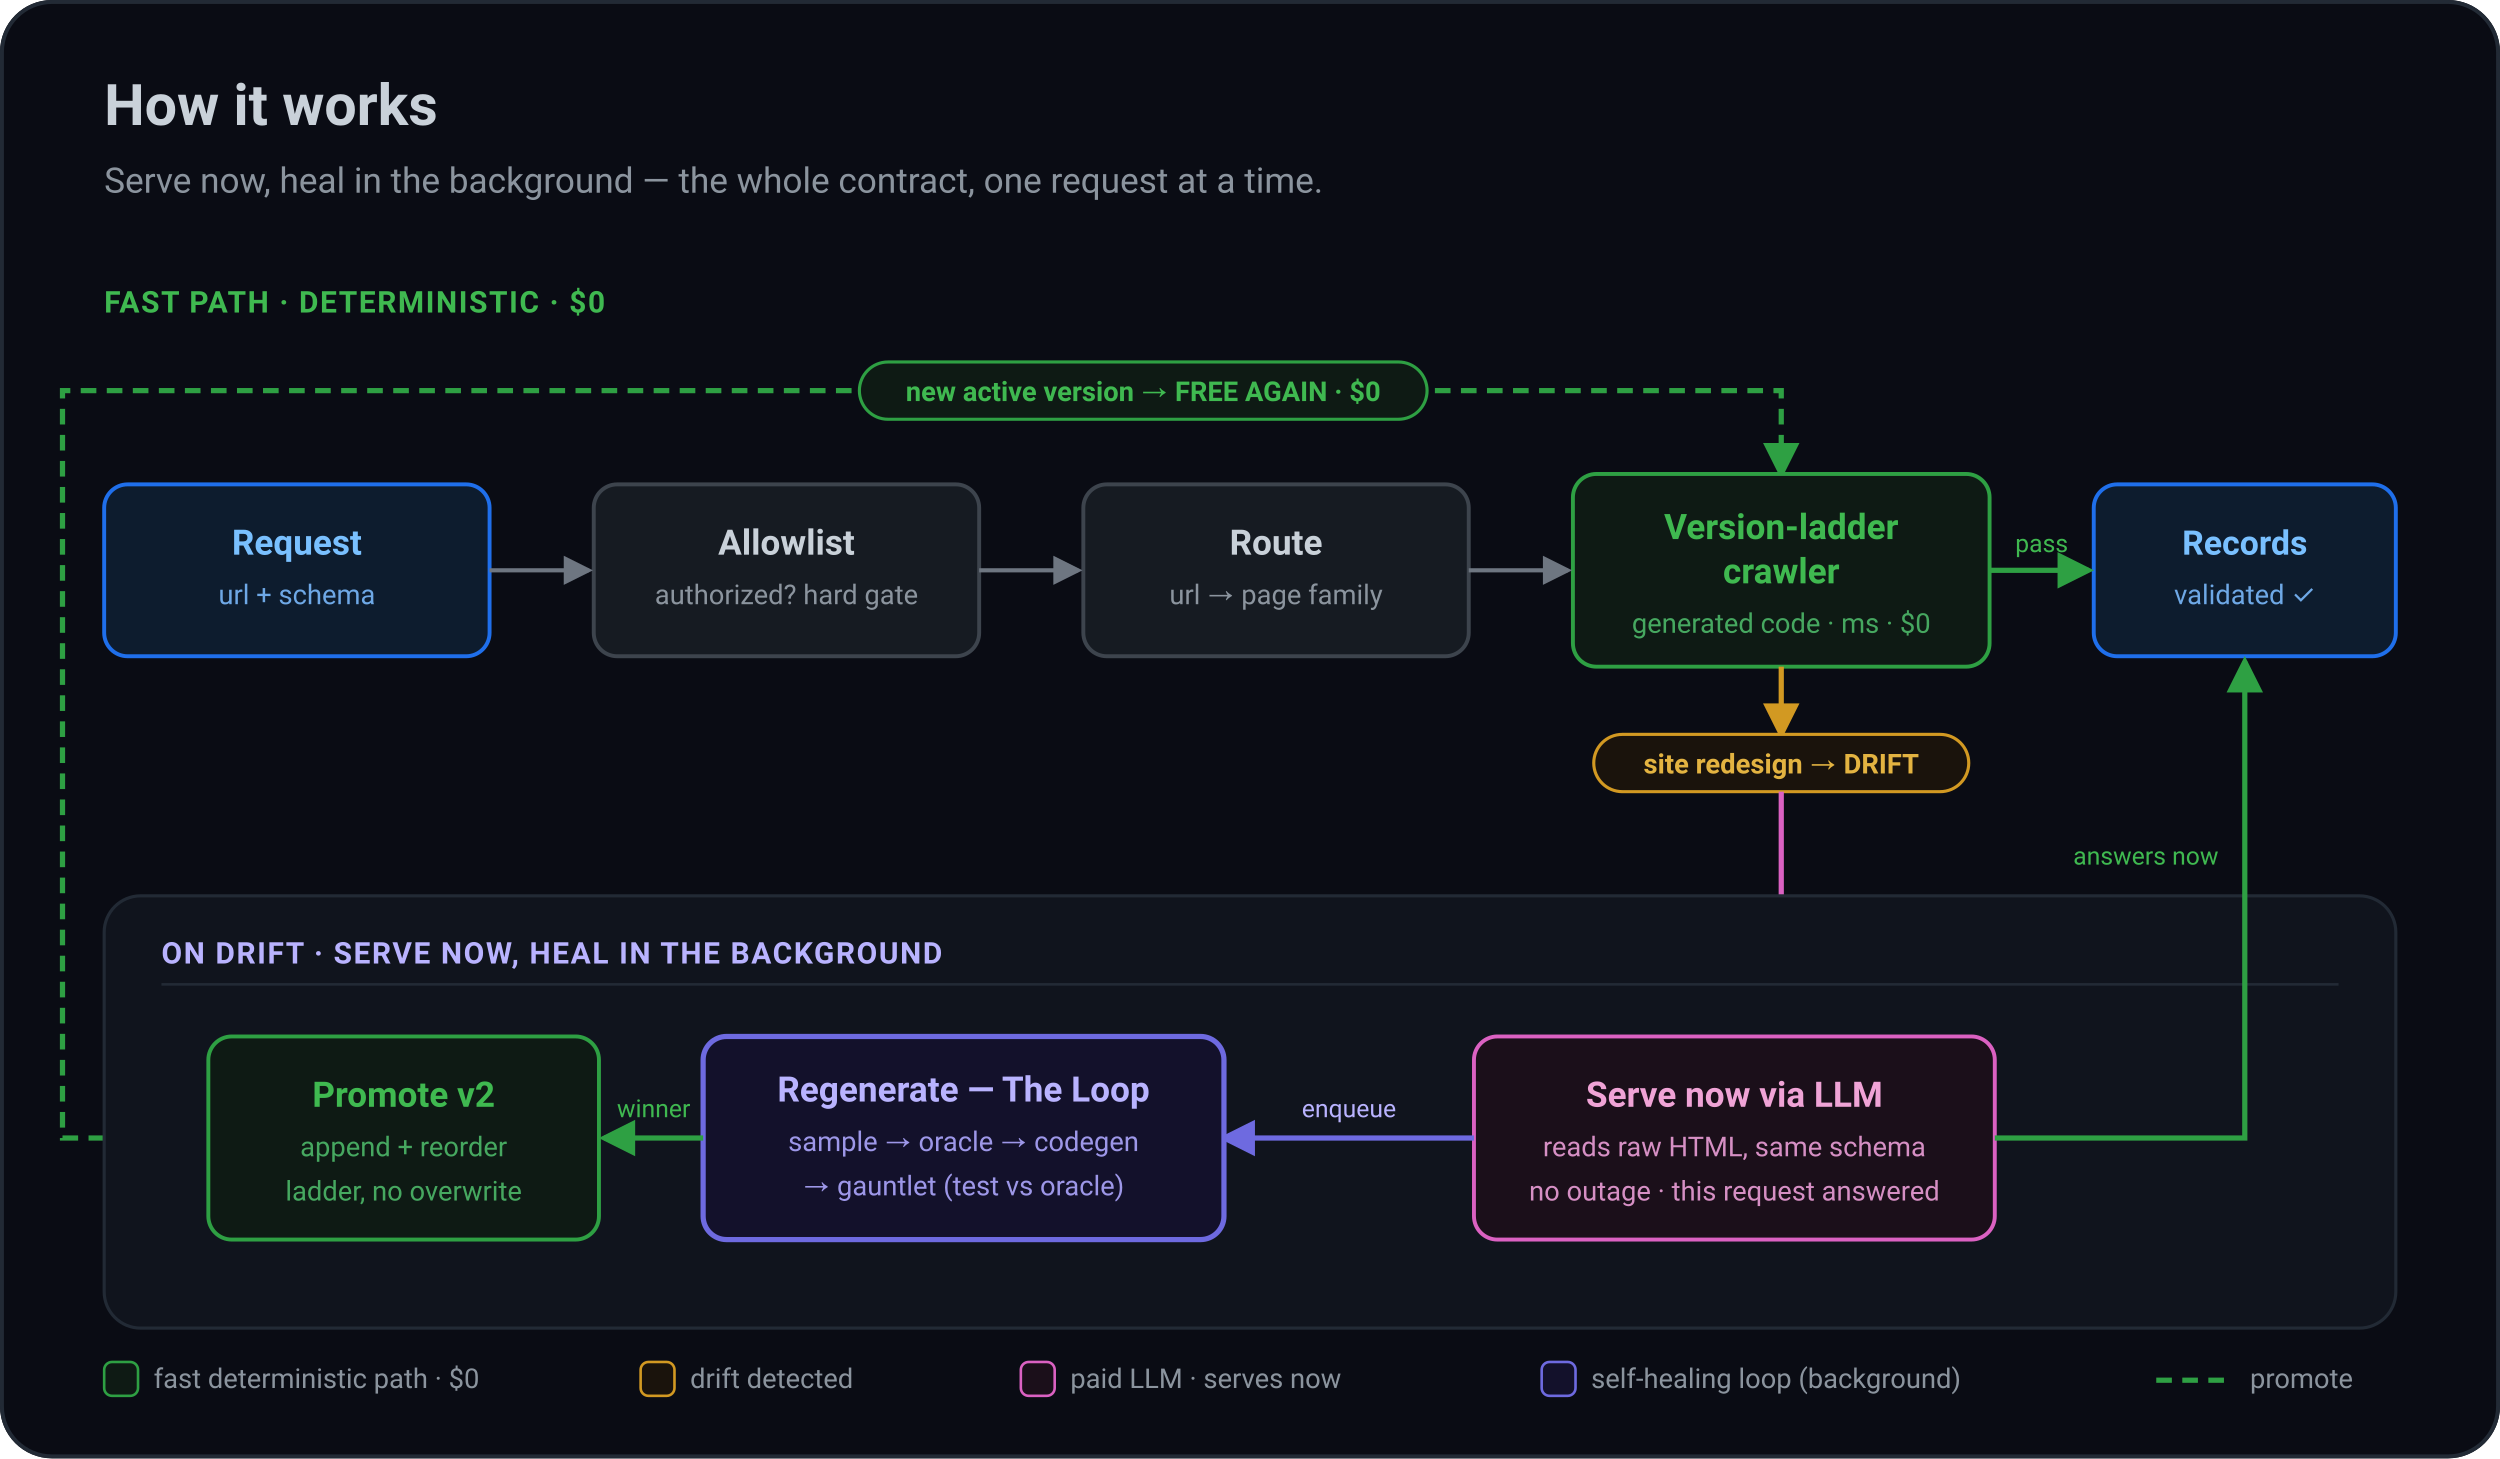
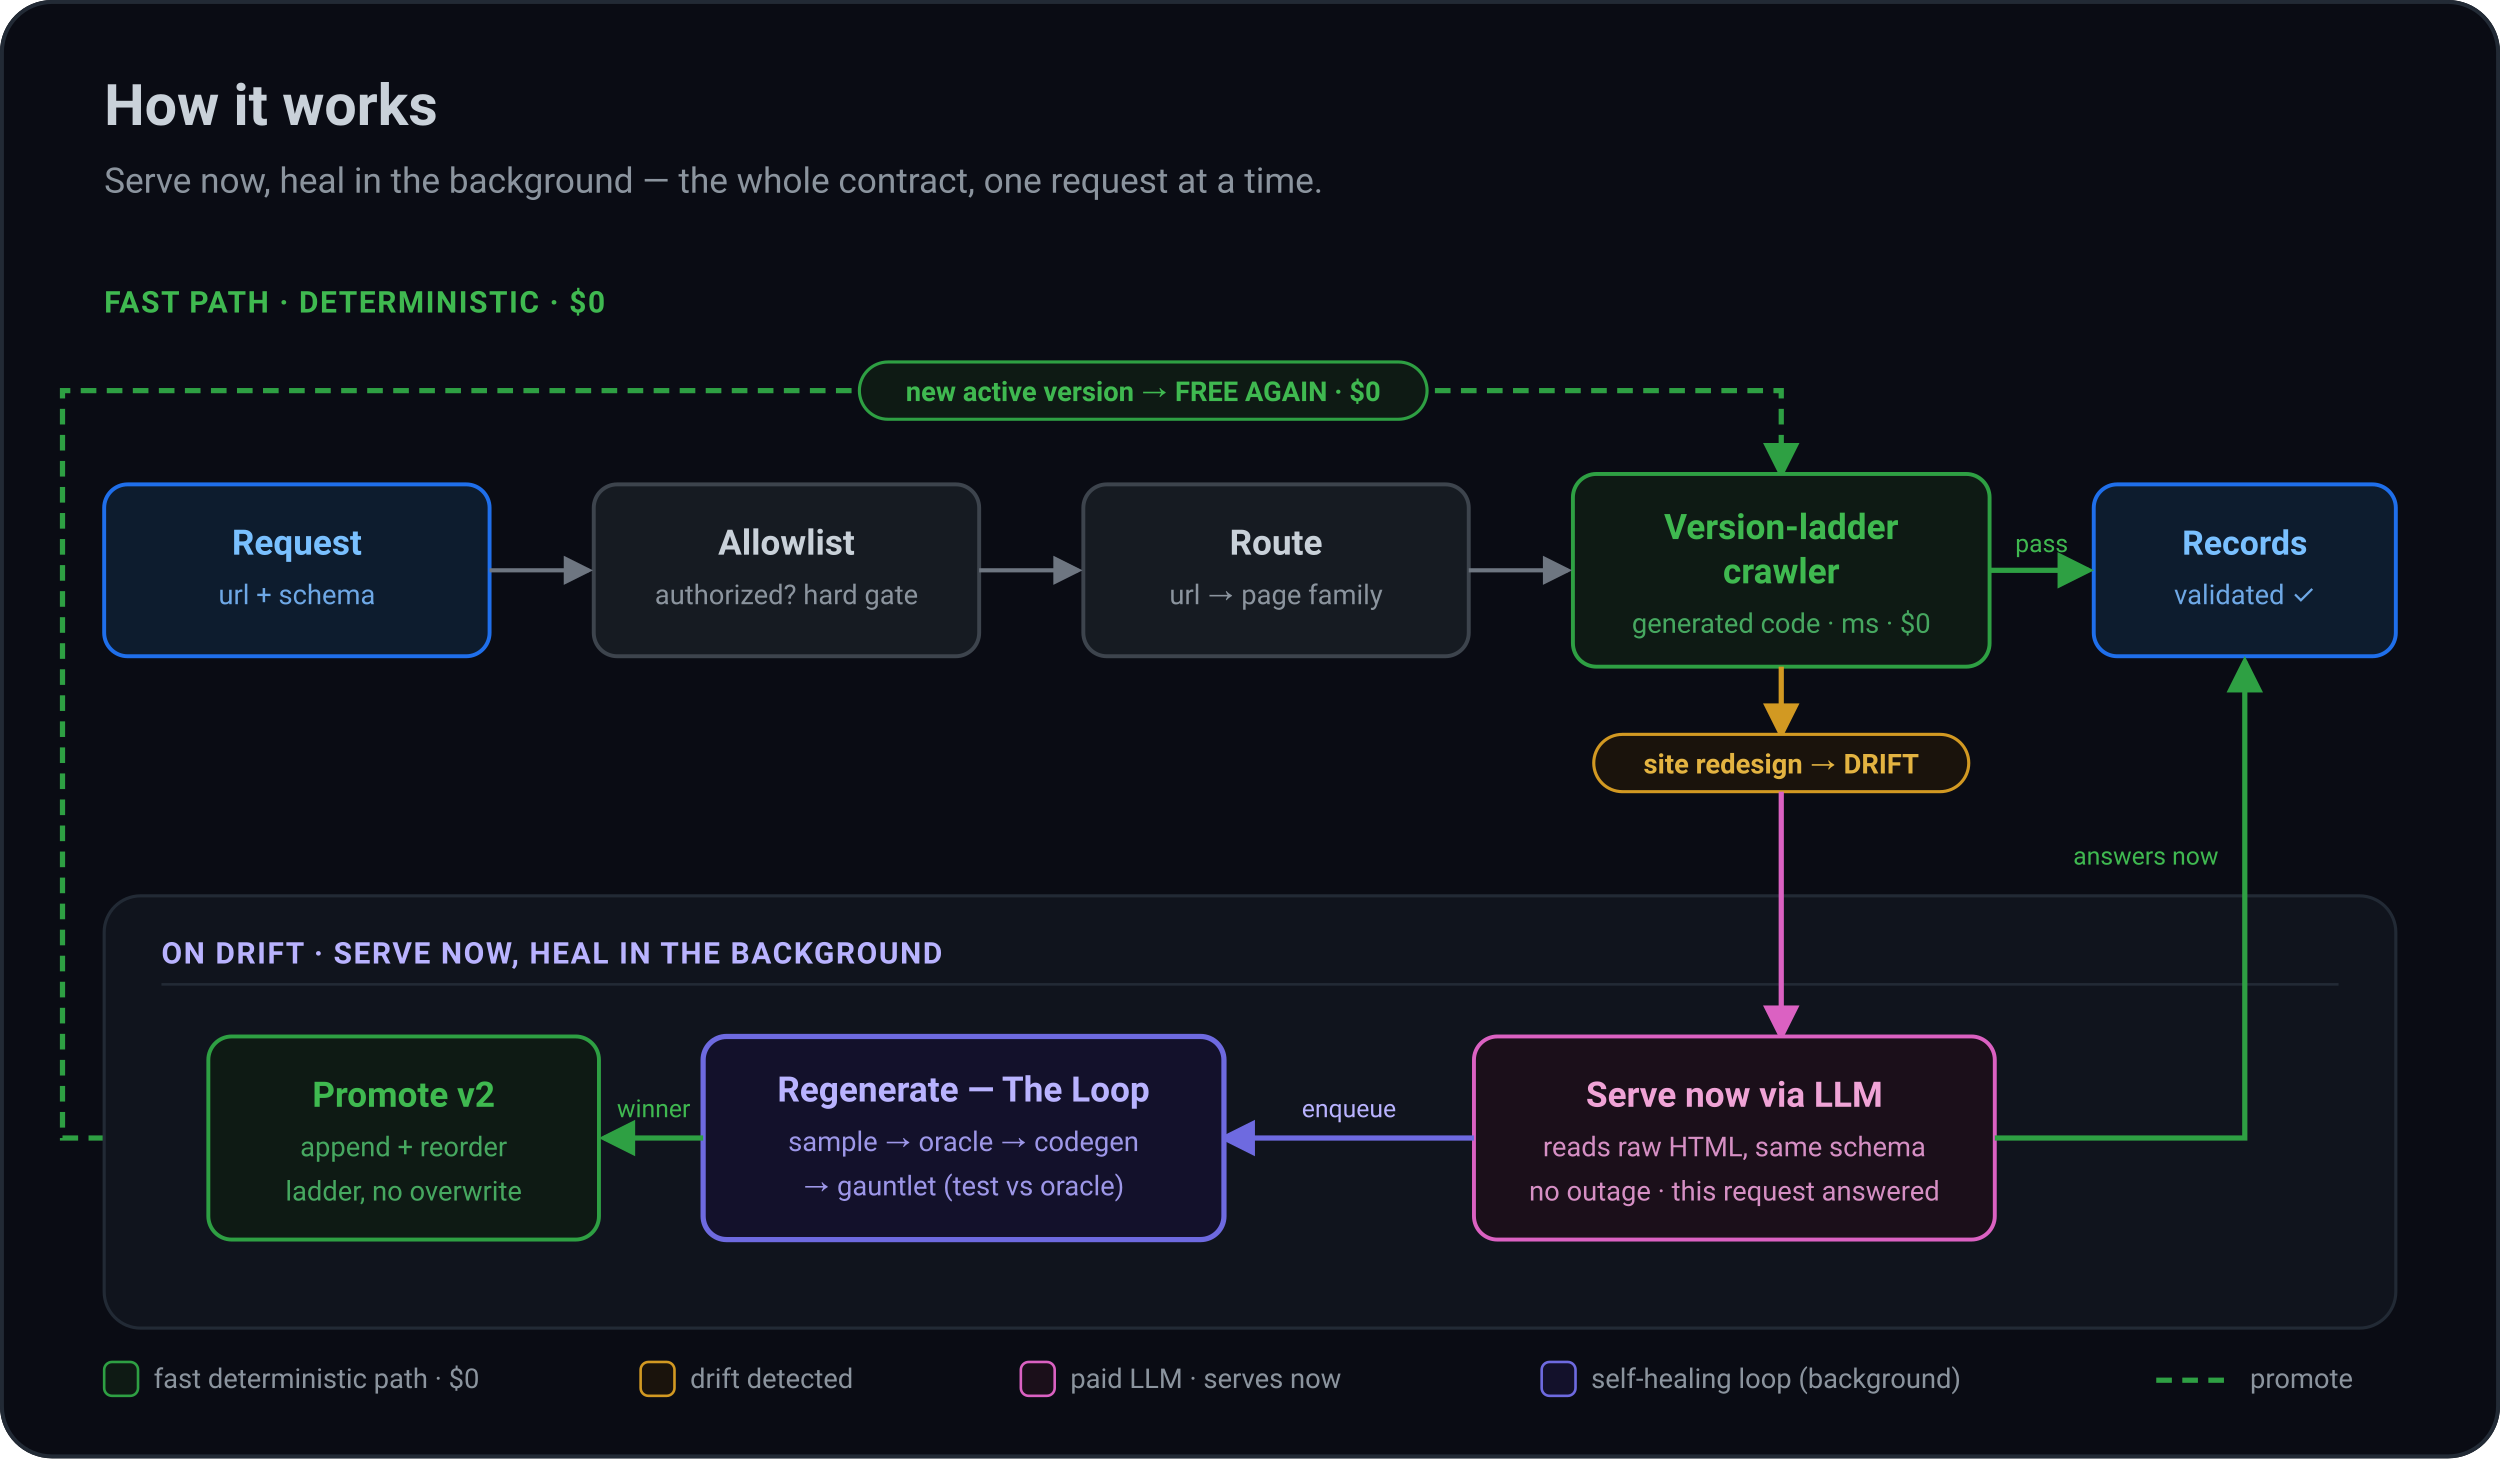
<svg xmlns="http://www.w3.org/2000/svg" viewBox="0 0 960 560" role="img" aria-labelledby="hiw-title hiw-desc" font-family="-apple-system, BlinkMacSystemFont, 'Segoe UI', Roboto, Helvetica, Arial, sans-serif">
  <defs>
    <marker id="aGray" viewBox="0 0 10 10" refX="8.5" refY="5" markerWidth="7" markerHeight="7" orient="auto-start-reverse">
      <path d="M0 0 L10 5 L0 10 z" fill="#6e7681" />
    </marker>
    <marker id="aGreen" viewBox="0 0 10 10" refX="8.5" refY="5" markerWidth="7" markerHeight="7" orient="auto-start-reverse">
      <path d="M0 0 L10 5 L0 10 z" fill="#2EA043" />
    </marker>
    <marker id="aAmber" viewBox="0 0 10 10" refX="8.5" refY="5" markerWidth="7" markerHeight="7" orient="auto-start-reverse">
      <path d="M0 0 L10 5 L0 10 z" fill="#D29922" />
    </marker>
    <marker id="aPink" viewBox="0 0 10 10" refX="8.5" refY="5" markerWidth="7" markerHeight="7" orient="auto-start-reverse">
      <path d="M0 0 L10 5 L0 10 z" fill="#db61c2" />
    </marker>
    <marker id="aIndigo" viewBox="0 0 10 10" refX="8.5" refY="5" markerWidth="7" markerHeight="7" orient="auto-start-reverse">
      <path d="M0 0 L10 5 L0 10 z" fill="#6e6ae0" />
    </marker>
  </defs>
  <rect x="0" y="0" width="960" height="560" rx="20" fill="#0A0C14" />
  <rect x="0.75" y="0.75" width="958.5" height="558.5" rx="19.25" fill="none" stroke="#222A35" stroke-width="1.5" />
  <text x="40" y="48" font-size="22" font-weight="700" fill="#C9D1D9">How it works</text>
  <text x="40" y="74" font-size="13.5" fill="#8B949E">Serve now, heal in the background — the whole contract, one request at a time.</text>
  <text x="40" y="120" font-size="11.5" font-weight="700" letter-spacing="0.6" fill="#3fb950">FAST PATH · DETERMINISTIC · $0</text>
  <path d="M80 437 L24 437 L24 150 L684 150 L684 182" fill="none" stroke="#2EA043" stroke-width="2" stroke-dasharray="6 4" marker-end="url(#aGreen)" />
  <rect x="330" y="139" width="218" height="22" rx="11" fill="#0e1a14" stroke="#2EA043" stroke-width="1.2" />
  <text x="439" y="154" text-anchor="middle" font-size="10.5" font-weight="700" fill="#3fb950">new active version → FREE AGAIN · $0</text>
  <rect x="40" y="186" width="148" height="66" rx="9" fill="#0d1c2e" stroke="#1f6feb" stroke-width="1.5" />
  <text x="114" y="213" text-anchor="middle" font-size="13.5" font-weight="700" fill="#79c0ff">Request</text>
  <text x="114" y="232" text-anchor="middle" font-size="10.5" fill="#6ea8e6">url + schema</text>
  <rect x="228" y="186" width="148" height="66" rx="9" fill="#161b22" stroke="#3d444d" stroke-width="1.5" />
  <text x="302" y="213" text-anchor="middle" font-size="13.5" font-weight="700" fill="#C9D1D9">Allowlist</text>
  <text x="302" y="232" text-anchor="middle" font-size="10.5" fill="#8B949E">authorized? hard gate</text>
  <rect x="416" y="186" width="148" height="66" rx="9" fill="#161b22" stroke="#3d444d" stroke-width="1.5" />
  <text x="490" y="213" text-anchor="middle" font-size="13.5" font-weight="700" fill="#C9D1D9">Route</text>
  <text x="490" y="232" text-anchor="middle" font-size="10.5" fill="#8B949E">url → page family</text>
  <rect x="604" y="182" width="160" height="74" rx="9" fill="#0e1a14" stroke="#2EA043" stroke-width="1.5" />
  <text x="684" y="207" text-anchor="middle" font-size="13.5" font-weight="700" fill="#3fb950">Version-ladder</text>
  <text x="684" y="224" text-anchor="middle" font-size="13.5" font-weight="700" fill="#3fb950">crawler</text>
  <text x="684" y="243" text-anchor="middle" font-size="10.5" fill="#46a860">generated code · ms · $0</text>
  <rect x="804" y="186" width="116" height="66" rx="9" fill="#0d1c2e" stroke="#1f6feb" stroke-width="1.5" />
  <text x="862" y="213" text-anchor="middle" font-size="13" font-weight="700" fill="#79c0ff">Records</text>
  <text x="862" y="232" text-anchor="middle" font-size="10.5" fill="#6ea8e6">validated ✓</text>
  <line x1="188" y1="219" x2="226" y2="219" stroke="#6e7681" stroke-width="1.6" marker-end="url(#aGray)" />
  <line x1="376" y1="219" x2="414" y2="219" stroke="#6e7681" stroke-width="1.6" marker-end="url(#aGray)" />
  <line x1="564" y1="219" x2="602" y2="219" stroke="#6e7681" stroke-width="1.6" marker-end="url(#aGray)" />
  <line x1="764" y1="219" x2="802" y2="219" stroke="#2EA043" stroke-width="2" marker-end="url(#aGreen)" />
  <text x="784" y="212" text-anchor="middle" font-size="9.5" fill="#3fb950">pass</text>
  <path d="M684 256 L684 282" fill="none" stroke="#D29922" stroke-width="2" marker-end="url(#aAmber)" />
  <rect x="612" y="282" width="144" height="22" rx="11" fill="#1a130c" stroke="#D29922" stroke-width="1.2" />
  <text x="684" y="297" text-anchor="middle" font-size="10.5" font-weight="700" fill="#e3b341">site redesign → DRIFT</text>
-   <path d="M684 304 L684 380 L666 380 L666 398" fill="none" stroke="#db61c2" stroke-width="2" marker-end="url(#aPink)" />
  <rect x="40" y="344" width="880" height="166" rx="14" fill="#10141d" stroke="#222A35" stroke-width="1.2" />
  <text x="62" y="370" font-size="11.5" font-weight="700" letter-spacing="0.6" fill="#b9b3ff">ON DRIFT · SERVE NOW, HEAL IN THE BACKGROUND</text>
  <line x1="62" y1="378" x2="898" y2="378" stroke="#222A35" stroke-width="1" />
+   <path d="M684 304 L684 398" fill="none" stroke="#db61c2" stroke-width="2" marker-end="url(#aPink)" />
  <rect x="566" y="398" width="200" height="78" rx="9" fill="#1b0f1a" stroke="#db61c2" stroke-width="1.5" />
  <text x="666" y="425" text-anchor="middle" font-size="13.5" font-weight="700" fill="#f0a3d6">Serve now via LLM</text>
  <text x="666" y="444" text-anchor="middle" font-size="10.5" fill="#d68fc4">reads raw HTML, same schema</text>
  <text x="666" y="461" text-anchor="middle" font-size="10.5" fill="#d68fc4">no outage · this request answered</text>
  <path d="M766 437 L862 437 L862 254" fill="none" stroke="#2EA043" stroke-width="2" marker-end="url(#aGreen)" />
  <text x="824" y="332" text-anchor="middle" font-size="9.5" fill="#3fb950">answers now</text>
  <path d="M566 437 L470 437" fill="none" stroke="#6e6ae0" stroke-width="2" marker-end="url(#aIndigo)" />
  <text x="518" y="429" text-anchor="middle" font-size="9.5" fill="#b9b3ff">enqueue</text>
  <rect x="270" y="398" width="200" height="78" rx="9" fill="#13112b" stroke="#6e6ae0" stroke-width="2" />
  <text x="370" y="423" text-anchor="middle" font-size="13.5" font-weight="700" fill="#b9b3ff">Regenerate — The Loop</text>
  <text x="370" y="442" text-anchor="middle" font-size="10.5" fill="#9d97e8">sample → oracle → codegen</text>
  <text x="370" y="459" text-anchor="middle" font-size="10.5" fill="#9d97e8">→ gauntlet (test vs oracle)</text>
  <rect x="80" y="398" width="150" height="78" rx="9" fill="#0e1a14" stroke="#2EA043" stroke-width="1.5" />
  <text x="155" y="425" text-anchor="middle" font-size="13.5" font-weight="700" fill="#3fb950">Promote v2</text>
  <text x="155" y="444" text-anchor="middle" font-size="10.5" fill="#46a860">append + reorder</text>
  <text x="155" y="461" text-anchor="middle" font-size="10.5" fill="#46a860">ladder, no overwrite</text>
  <path d="M270 437 L232 437" fill="none" stroke="#2EA043" stroke-width="2" marker-end="url(#aGreen)" />
  <text x="251" y="429" text-anchor="middle" font-size="9.5" fill="#3fb950">winner</text>
  <g font-size="10.5">
    <rect x="40" y="523" width="13" height="13" rx="3" fill="#0e1a14" stroke="#2EA043" />
    <text x="59" y="533" fill="#8B949E">fast deterministic path · $0</text>
    <rect x="246" y="523" width="13" height="13" rx="3" fill="#1a130c" stroke="#D29922" />
    <text x="265" y="533" fill="#8B949E">drift detected</text>
    <rect x="392" y="523" width="13" height="13" rx="3" fill="#1b0f1a" stroke="#db61c2" />
    <text x="411" y="533" fill="#8B949E">paid LLM · serves now</text>
    <rect x="592" y="523" width="13" height="13" rx="3" fill="#13112b" stroke="#6e6ae0" />
    <text x="611" y="533" fill="#8B949E">self-healing loop (background)</text>
    <line x1="828" y1="530" x2="858" y2="530" stroke="#2EA043" stroke-width="2" stroke-dasharray="6 4" />
    <text x="864" y="533" fill="#8B949E">promote</text>
  </g>
</svg>
